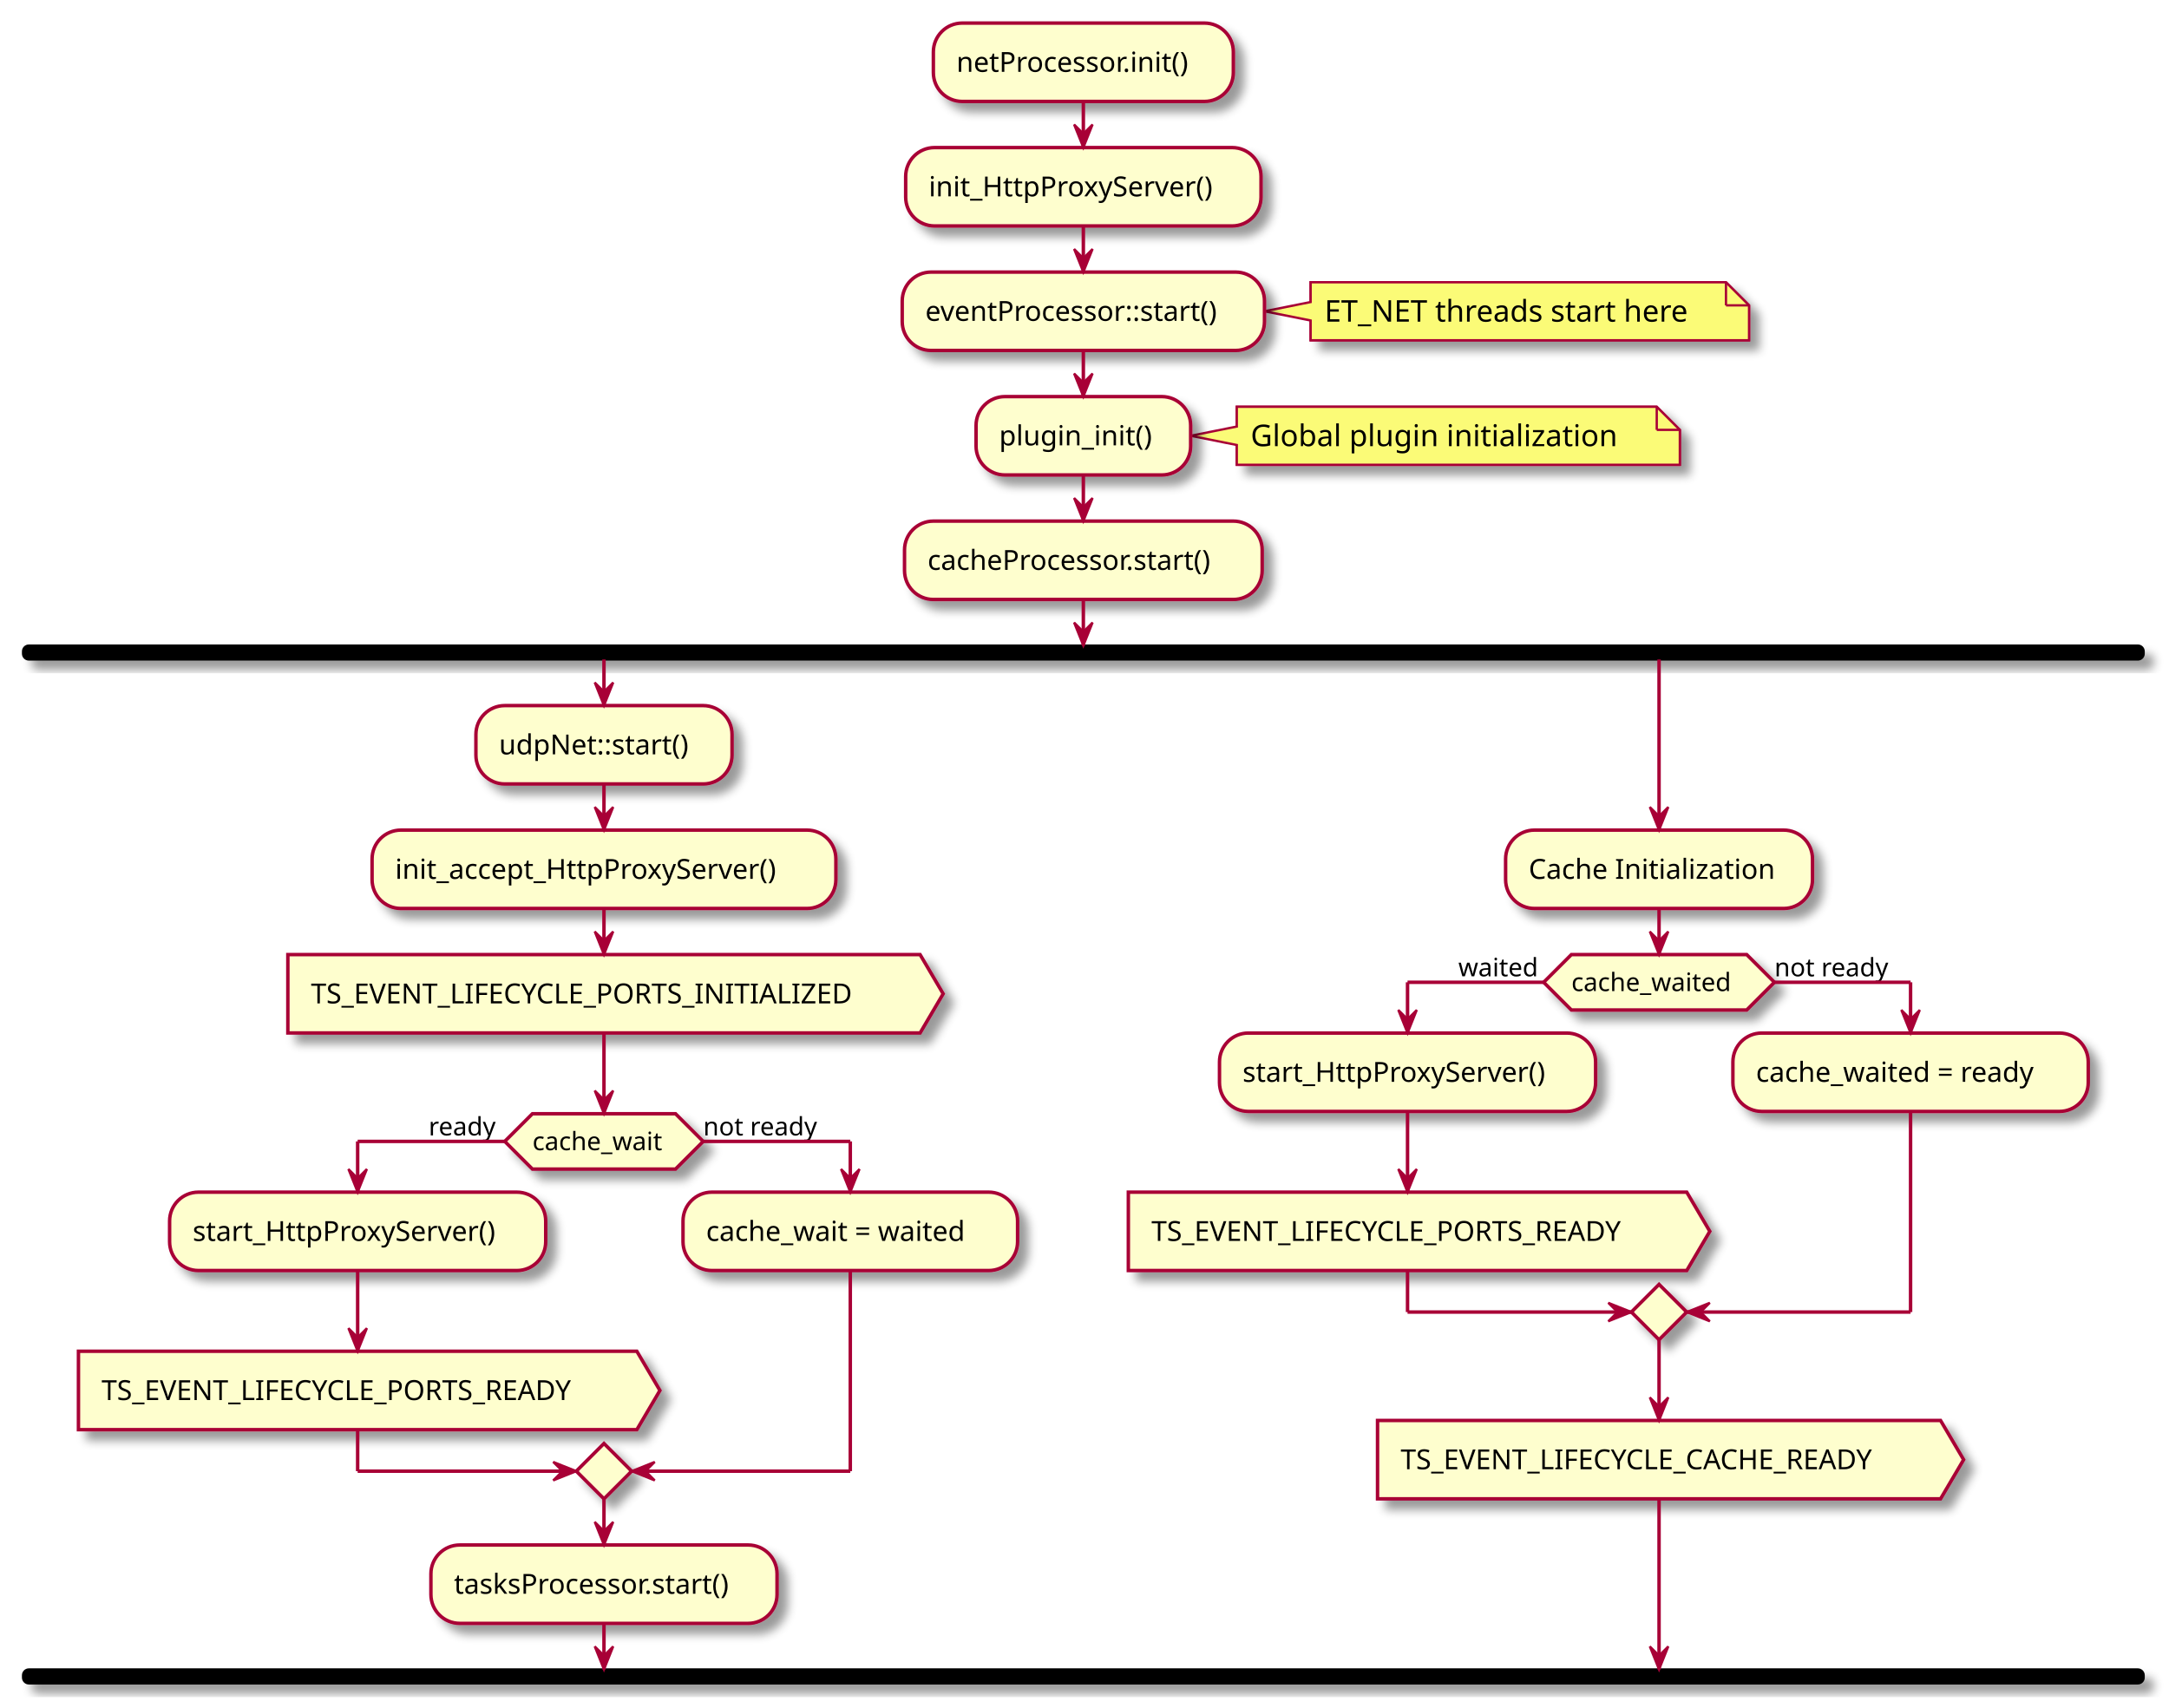
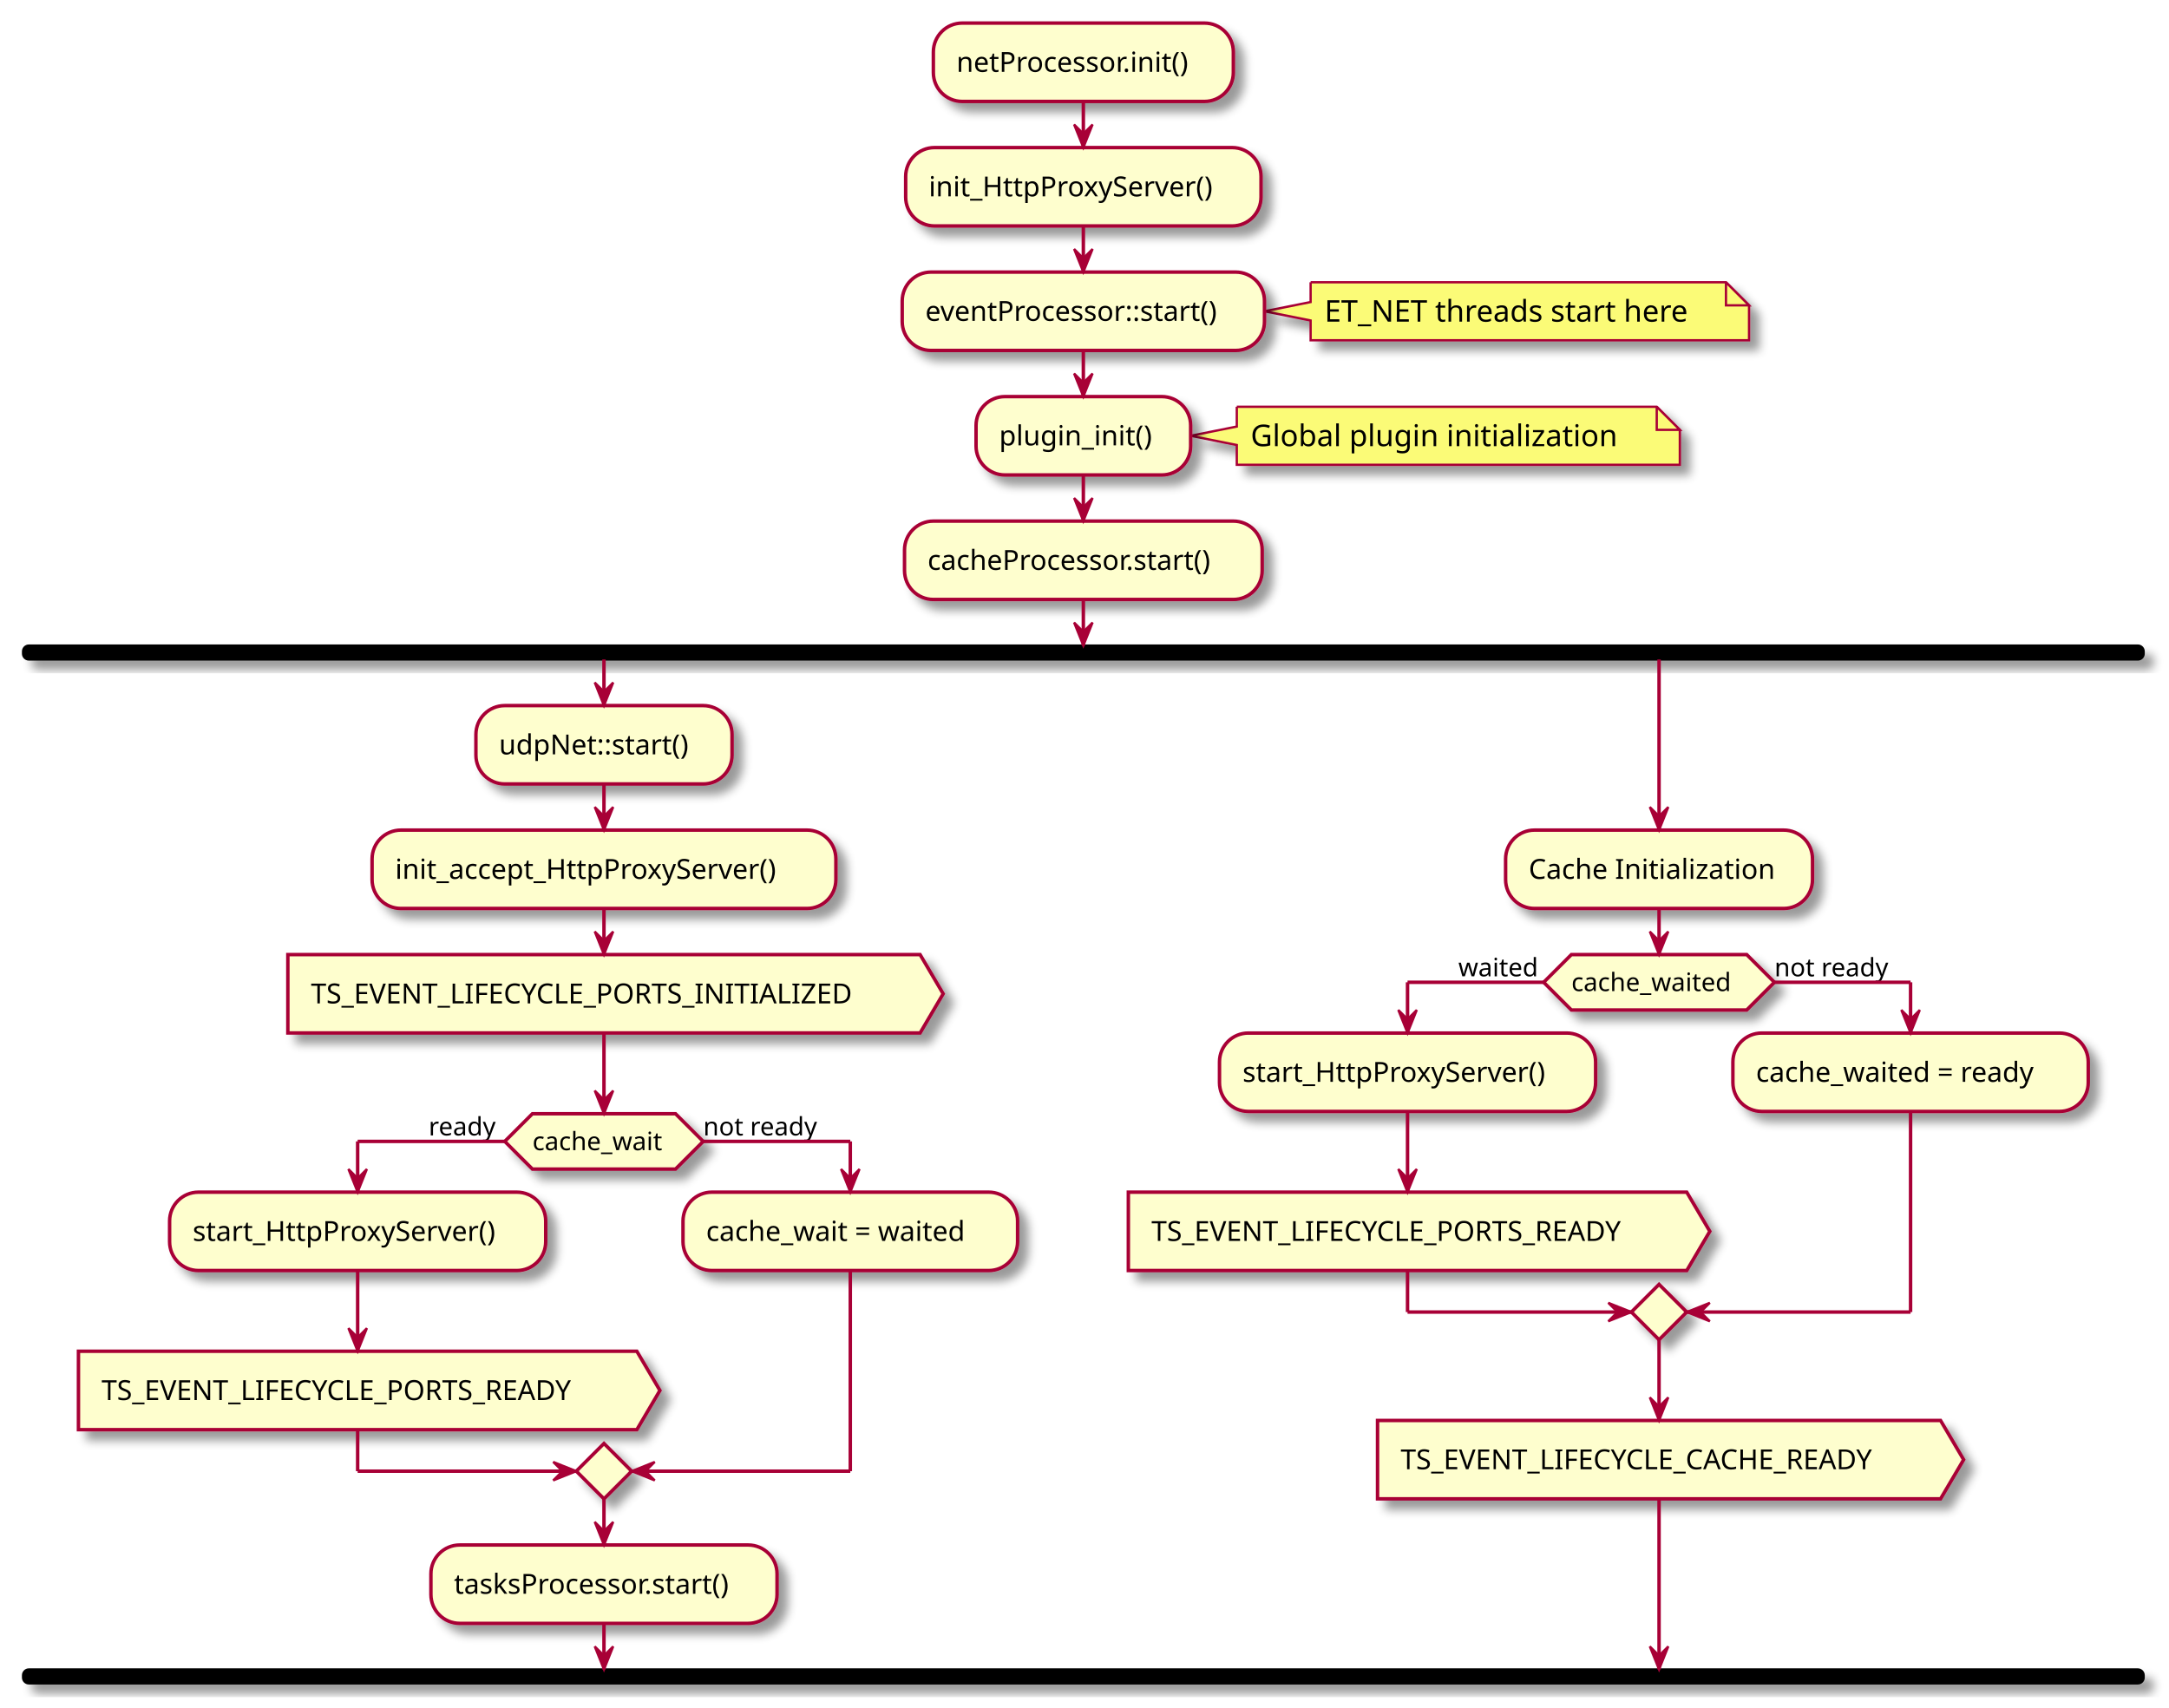
<svg xmlns="http://www.w3.org/2000/svg" contentScriptType="application/ecmascript" contentStyleType="text/css" height="740px" preserveAspectRatio="none" style="width:940px;height:740px;" version="1.1" viewBox="0 0 940 740" width="940px" zoomAndPan="magnify">
  <defs>
    <filter height="300%" id="f9jzlw0ypdebc" width="300%" x="-1" y="-1">
      <feGaussianBlur result="blurOut" stdDeviation="2.0" />
      <feColorMatrix in="blurOut" result="blurOut2" type="matrix" values="0 0 0 0 0 0 0 0 0 0 0 0 0 0 0 0 0 0 .4 0" />
      <feOffset dx="4.0" dy="4.0" in="blurOut2" result="blurOut3" />
      <feBlend in="SourceGraphic" in2="blurOut3" mode="normal" />
    </filter>
  </defs>
  <g>
    <rect fill="#FEFECE" filter="url(#f9jzlw0ypdebc)" height="33.969" rx="12.5" ry="12.5" style="stroke: #A80036; stroke-width: 1.5;" width="130" x="404.5" y="10" />
    <text fill="#000000" font-family="sans-serif" font-size="12" lengthAdjust="spacingAndGlyphs" textLength="110" x="414.5" y="31.139">netProcessor.init()</text>
    <rect fill="#FEFECE" filter="url(#f9jzlw0ypdebc)" height="33.969" rx="12.5" ry="12.5" style="stroke: #A80036; stroke-width: 1.5;" width="154" x="392.5" y="63.969" />
    <text fill="#000000" font-family="sans-serif" font-size="12" lengthAdjust="spacingAndGlyphs" textLength="134" x="402.5" y="85.107">init_HttpProxyServer()</text>
-     <polygon fill="#FBFB77" filter="url(#f9jzlw0ypdebc)" points="568,122.356,568,147.488,758,147.488,758,132.356,748,122.356,568,122.356" style="stroke: #A80036; stroke-width: 1.0;" />
-     <polygon fill="#FBFB77" points="568,122.356,568,130.922,548,134.922,568,138.922,568,147.488,758,147.488,758,132.356,748,122.356,568,122.356" style="stroke: #A80036; stroke-width: 1.0;" />
-     <line style="stroke: #A80036; stroke-width: 1.0;" x1="748" x2="748" y1="122.356" y2="132.356" />
-     <line style="stroke: #A80036; stroke-width: 1.0;" x1="758" x2="748" y1="132.356" y2="132.356" />
+     <path d="M568,122.356 L568,130.922 L548,134.922 L568,138.922 L568,147.488 A0,0 0 0 0 568,147.488 L758,147.488 A0,0 0 0 0 758,147.488 L758,132.356 L748,122.356 L568,122.356 A0,0 0 0 0 568,122.356 " fill="#FBFB77" filter="url(#f9jzlw0ypdebc)" style="stroke: #A80036; stroke-width: 1.0;" />
+     <path d="M748,122.356 L748,132.356 L758,132.356 L748,122.356 " fill="#FBFB77" style="stroke: #A80036; stroke-width: 1.0;" />
    <text fill="#000000" font-family="sans-serif" font-size="13" lengthAdjust="spacingAndGlyphs" textLength="169" x="574" y="139.422">ET_NET threads start here</text>
    <rect fill="#FEFECE" filter="url(#f9jzlw0ypdebc)" height="33.969" rx="12.5" ry="12.5" style="stroke: #A80036; stroke-width: 1.5;" width="157" x="391" y="117.938" />
    <text fill="#000000" font-family="sans-serif" font-size="12" lengthAdjust="spacingAndGlyphs" textLength="137" x="401" y="139.076">eventProcessor::start()</text>
-     <polygon fill="#FBFB77" filter="url(#f9jzlw0ypdebc)" points="536,176.324,536,201.457,728,201.457,728,186.324,718,176.324,536,176.324" style="stroke: #A80036; stroke-width: 1.0;" />
-     <polygon fill="#FBFB77" points="536,176.324,536,184.891,516,188.891,536,192.891,536,201.457,728,201.457,728,186.324,718,176.324,536,176.324" style="stroke: #A80036; stroke-width: 1.0;" />
-     <line style="stroke: #A80036; stroke-width: 1.0;" x1="718" x2="718" y1="176.324" y2="186.324" />
-     <line style="stroke: #A80036; stroke-width: 1.0;" x1="728" x2="718" y1="186.324" y2="186.324" />
+     <path d="M536,176.324 L536,184.891 L516,188.891 L536,192.891 L536,201.457 A0,0 0 0 0 536,201.457 L728,201.457 A0,0 0 0 0 728,201.457 L728,186.324 L718,176.324 L536,176.324 A0,0 0 0 0 536,176.324 " fill="#FBFB77" filter="url(#f9jzlw0ypdebc)" style="stroke: #A80036; stroke-width: 1.0;" />
+     <path d="M718,176.324 L718,186.324 L728,186.324 L718,176.324 " fill="#FBFB77" style="stroke: #A80036; stroke-width: 1.0;" />
    <text fill="#000000" font-family="sans-serif" font-size="13" lengthAdjust="spacingAndGlyphs" textLength="171" x="542" y="193.391">Global plugin initialization</text>
    <rect fill="#FEFECE" filter="url(#f9jzlw0ypdebc)" height="33.969" rx="12.5" ry="12.5" style="stroke: #A80036; stroke-width: 1.5;" width="93" x="423" y="171.906" />
    <text fill="#000000" font-family="sans-serif" font-size="12" lengthAdjust="spacingAndGlyphs" textLength="73" x="433" y="193.045">plugin_init()</text>
    <rect fill="#FEFECE" filter="url(#f9jzlw0ypdebc)" height="33.969" rx="12.5" ry="12.5" style="stroke: #A80036; stroke-width: 1.5;" width="155" x="392" y="225.875" />
    <text fill="#000000" font-family="sans-serif" font-size="12" lengthAdjust="spacingAndGlyphs" textLength="135" x="402" y="247.014">cacheProcessor.start()</text>
    <rect fill="#000000" filter="url(#f9jzlw0ypdebc)" height="6" rx="2.5" ry="2.5" style="stroke: #000000; stroke-width: 1.0;" width="919" x="10" y="279.844" />
    <rect fill="#FEFECE" filter="url(#f9jzlw0ypdebc)" height="33.969" rx="12.5" ry="12.5" style="stroke: #A80036; stroke-width: 1.5;" width="111" x="206.25" y="305.844" />
    <text fill="#000000" font-family="sans-serif" font-size="12" lengthAdjust="spacingAndGlyphs" textLength="91" x="216.25" y="326.982">udpNet::start()</text>
    <rect fill="#FEFECE" filter="url(#f9jzlw0ypdebc)" height="33.969" rx="12.5" ry="12.5" style="stroke: #A80036; stroke-width: 1.5;" width="201" x="161.25" y="359.812" />
    <text fill="#000000" font-family="sans-serif" font-size="12" lengthAdjust="spacingAndGlyphs" textLength="181" x="171.25" y="380.951">init_accept_HttpProxyServer()</text>
    <polygon fill="#FEFECE" filter="url(#f9jzlw0ypdebc)" points="124.75,413.781,398.75,413.781,408.75,430.766,398.75,447.75,124.75,447.75" style="stroke: #A80036; stroke-width: 1.5;" />
    <text fill="#000000" font-family="sans-serif" font-size="12" lengthAdjust="spacingAndGlyphs" textLength="254" x="134.75" y="434.92">TS_EVENT_LIFECYCLE_PORTS_INITIALIZED</text>
    <polygon fill="#FEFECE" filter="url(#f9jzlw0ypdebc)" points="230.75,482.75,292.75,482.75,304.75,494.75,292.75,506.75,230.75,506.75,218.75,494.75,230.75,482.75" style="stroke: #A80036; stroke-width: 1.5;" />
    <text fill="#000000" font-family="sans-serif" font-size="11" lengthAdjust="spacingAndGlyphs" textLength="62" x="230.75" y="498.558">cache_wait</text>
    <text fill="#000000" font-family="sans-serif" font-size="11" lengthAdjust="spacingAndGlyphs" textLength="33" x="185.75" y="492.156">ready</text>
    <text fill="#000000" font-family="sans-serif" font-size="11" lengthAdjust="spacingAndGlyphs" textLength="55" x="304.75" y="492.156">not ready</text>
    <rect fill="#FEFECE" filter="url(#f9jzlw0ypdebc)" height="33.969" rx="12.5" ry="12.5" style="stroke: #A80036; stroke-width: 1.5;" width="163" x="73.5" y="516.75" />
    <text fill="#000000" font-family="sans-serif" font-size="12" lengthAdjust="spacingAndGlyphs" textLength="143" x="83.5" y="537.889">start_HttpProxyServer()</text>
    <polygon fill="#FEFECE" filter="url(#f9jzlw0ypdebc)" points="34,585.719,276,585.719,286,602.703,276,619.688,34,619.688" style="stroke: #A80036; stroke-width: 1.5;" />
    <text fill="#000000" font-family="sans-serif" font-size="12" lengthAdjust="spacingAndGlyphs" textLength="222" x="44" y="606.857">TS_EVENT_LIFECYCLE_PORTS_READY</text>
    <rect fill="#FEFECE" filter="url(#f9jzlw0ypdebc)" height="33.969" rx="12.5" ry="12.5" style="stroke: #A80036; stroke-width: 1.5;" width="145" x="296" y="516.75" />
    <text fill="#000000" font-family="sans-serif" font-size="12" lengthAdjust="spacingAndGlyphs" textLength="125" x="306" y="537.889">cache_wait = waited</text>
    <polygon fill="#FEFECE" filter="url(#f9jzlw0ypdebc)" points="261.75,625.688,273.75,637.688,261.75,649.688,249.75,637.688,261.75,625.688" style="stroke: #A80036; stroke-width: 1.5;" />
    <rect fill="#FEFECE" filter="url(#f9jzlw0ypdebc)" height="33.969" rx="12.5" ry="12.5" style="stroke: #A80036; stroke-width: 1.5;" width="150" x="186.75" y="669.688" />
    <text fill="#000000" font-family="sans-serif" font-size="12" lengthAdjust="spacingAndGlyphs" textLength="130" x="196.75" y="690.826">tasksProcessor.start()</text>
    <rect fill="#FEFECE" filter="url(#f9jzlw0ypdebc)" height="33.969" rx="12.5" ry="12.5" style="stroke: #A80036; stroke-width: 1.5;" width="133" x="652.5" y="359.812" />
    <text fill="#000000" font-family="sans-serif" font-size="12" lengthAdjust="spacingAndGlyphs" textLength="113" x="662.5" y="380.951">Cache Initialization</text>
    <polygon fill="#FEFECE" filter="url(#f9jzlw0ypdebc)" points="681,413.781,757,413.781,769,425.781,757,437.781,681,437.781,669,425.781,681,413.781" style="stroke: #A80036; stroke-width: 1.5;" />
    <text fill="#000000" font-family="sans-serif" font-size="11" lengthAdjust="spacingAndGlyphs" textLength="76" x="681" y="429.589">cache_waited</text>
    <text fill="#000000" font-family="sans-serif" font-size="11" lengthAdjust="spacingAndGlyphs" textLength="37" x="632" y="423.187">waited</text>
    <text fill="#000000" font-family="sans-serif" font-size="11" lengthAdjust="spacingAndGlyphs" textLength="55" x="769" y="423.187">not ready</text>
    <rect fill="#FEFECE" filter="url(#f9jzlw0ypdebc)" height="33.969" rx="12.5" ry="12.5" style="stroke: #A80036; stroke-width: 1.5;" width="163" x="528.5" y="447.781" />
    <text fill="#000000" font-family="sans-serif" font-size="12" lengthAdjust="spacingAndGlyphs" textLength="143" x="538.5" y="468.92">start_HttpProxyServer()</text>
    <polygon fill="#FEFECE" filter="url(#f9jzlw0ypdebc)" points="489,516.75,731,516.75,741,533.734,731,550.719,489,550.719" style="stroke: #A80036; stroke-width: 1.5;" />
    <text fill="#000000" font-family="sans-serif" font-size="12" lengthAdjust="spacingAndGlyphs" textLength="222" x="499" y="537.889">TS_EVENT_LIFECYCLE_PORTS_READY</text>
    <rect fill="#FEFECE" filter="url(#f9jzlw0ypdebc)" height="33.969" rx="12.5" ry="12.5" style="stroke: #A80036; stroke-width: 1.5;" width="154" x="751" y="447.781" />
    <text fill="#000000" font-family="sans-serif" font-size="12" lengthAdjust="spacingAndGlyphs" textLength="134" x="761" y="468.92">cache_waited = ready</text>
    <polygon fill="#FEFECE" filter="url(#f9jzlw0ypdebc)" points="719,556.719,731,568.719,719,580.719,707,568.719,719,556.719" style="stroke: #A80036; stroke-width: 1.5;" />
    <polygon fill="#FEFECE" filter="url(#f9jzlw0ypdebc)" points="597,615.719,841,615.719,851,632.703,841,649.688,597,649.688" style="stroke: #A80036; stroke-width: 1.5;" />
    <text fill="#000000" font-family="sans-serif" font-size="12" lengthAdjust="spacingAndGlyphs" textLength="224" x="607" y="636.857">TS_EVENT_LIFECYCLE_CACHE_READY</text>
    <rect fill="#000000" filter="url(#f9jzlw0ypdebc)" height="6" rx="2.5" ry="2.5" style="stroke: #000000; stroke-width: 1.0;" width="919" x="10" y="723.656" />
    <line style="stroke: #A80036; stroke-width: 1.5;" x1="469.5" x2="469.5" y1="43.969" y2="63.969" />
    <polygon fill="#A80036" points="465.5,53.969,469.5,63.969,473.5,53.969,469.5,57.969" style="stroke: #A80036; stroke-width: 1.0;" />
    <line style="stroke: #A80036; stroke-width: 1.5;" x1="469.5" x2="469.5" y1="97.938" y2="117.938" />
    <polygon fill="#A80036" points="465.5,107.938,469.5,117.938,473.5,107.938,469.5,111.938" style="stroke: #A80036; stroke-width: 1.0;" />
    <line style="stroke: #A80036; stroke-width: 1.5;" x1="469.5" x2="469.5" y1="151.906" y2="171.906" />
    <polygon fill="#A80036" points="465.5,161.906,469.5,171.906,473.5,161.906,469.5,165.906" style="stroke: #A80036; stroke-width: 1.0;" />
    <line style="stroke: #A80036; stroke-width: 1.5;" x1="469.5" x2="469.5" y1="205.875" y2="225.875" />
    <polygon fill="#A80036" points="465.5,215.875,469.5,225.875,473.5,215.875,469.5,219.875" style="stroke: #A80036; stroke-width: 1.0;" />
    <line style="stroke: #A80036; stroke-width: 1.5;" x1="261.75" x2="261.75" y1="339.812" y2="359.812" />
    <polygon fill="#A80036" points="257.75,349.812,261.75,359.812,265.75,349.812,261.75,353.812" style="stroke: #A80036; stroke-width: 1.0;" />
    <line style="stroke: #A80036; stroke-width: 1.5;" x1="261.75" x2="261.75" y1="393.781" y2="413.781" />
    <polygon fill="#A80036" points="257.75,403.781,261.75,413.781,265.75,403.781,261.75,407.781" style="stroke: #A80036; stroke-width: 1.0;" />
    <line style="stroke: #A80036; stroke-width: 1.5;" x1="155" x2="155" y1="550.719" y2="585.719" />
    <polygon fill="#A80036" points="151,575.719,155,585.719,159,575.719,155,579.719" style="stroke: #A80036; stroke-width: 1.0;" />
    <line style="stroke: #A80036; stroke-width: 1.5;" x1="218.75" x2="155" y1="494.75" y2="494.75" />
    <line style="stroke: #A80036; stroke-width: 1.5;" x1="155" x2="155" y1="494.75" y2="516.75" />
    <polygon fill="#A80036" points="151,506.75,155,516.75,159,506.75,155,510.75" style="stroke: #A80036; stroke-width: 1.0;" />
    <line style="stroke: #A80036; stroke-width: 1.5;" x1="304.75" x2="368.5" y1="494.75" y2="494.75" />
    <line style="stroke: #A80036; stroke-width: 1.5;" x1="368.5" x2="368.5" y1="494.75" y2="516.75" />
    <polygon fill="#A80036" points="364.5,506.75,368.5,516.75,372.5,506.75,368.5,510.75" style="stroke: #A80036; stroke-width: 1.0;" />
    <line style="stroke: #A80036; stroke-width: 1.5;" x1="155" x2="155" y1="619.688" y2="637.688" />
    <line style="stroke: #A80036; stroke-width: 1.5;" x1="155" x2="249.75" y1="637.688" y2="637.688" />
    <polygon fill="#A80036" points="239.75,633.688,249.75,637.688,239.75,641.688,243.75,637.688" style="stroke: #A80036; stroke-width: 1.0;" />
    <line style="stroke: #A80036; stroke-width: 1.5;" x1="368.5" x2="368.5" y1="550.719" y2="637.688" />
    <line style="stroke: #A80036; stroke-width: 1.5;" x1="368.5" x2="273.75" y1="637.688" y2="637.688" />
    <polygon fill="#A80036" points="283.75,633.688,273.75,637.688,283.75,641.688,279.75,637.688" style="stroke: #A80036; stroke-width: 1.0;" />
    <line style="stroke: #A80036; stroke-width: 1.5;" x1="261.75" x2="261.75" y1="447.75" y2="482.75" />
    <polygon fill="#A80036" points="257.75,472.75,261.75,482.75,265.75,472.75,261.75,476.75" style="stroke: #A80036; stroke-width: 1.0;" />
    <line style="stroke: #A80036; stroke-width: 1.5;" x1="261.75" x2="261.75" y1="649.688" y2="669.688" />
    <polygon fill="#A80036" points="257.75,659.688,261.75,669.688,265.75,659.688,261.75,663.688" style="stroke: #A80036; stroke-width: 1.0;" />
    <line style="stroke: #A80036; stroke-width: 1.5;" x1="610" x2="610" y1="481.75" y2="516.75" />
    <polygon fill="#A80036" points="606,506.75,610,516.75,614,506.75,610,510.75" style="stroke: #A80036; stroke-width: 1.0;" />
    <line style="stroke: #A80036; stroke-width: 1.5;" x1="669" x2="610" y1="425.781" y2="425.781" />
    <line style="stroke: #A80036; stroke-width: 1.5;" x1="610" x2="610" y1="425.781" y2="447.781" />
    <polygon fill="#A80036" points="606,437.781,610,447.781,614,437.781,610,441.781" style="stroke: #A80036; stroke-width: 1.0;" />
    <line style="stroke: #A80036; stroke-width: 1.5;" x1="769" x2="828" y1="425.781" y2="425.781" />
    <line style="stroke: #A80036; stroke-width: 1.5;" x1="828" x2="828" y1="425.781" y2="447.781" />
    <polygon fill="#A80036" points="824,437.781,828,447.781,832,437.781,828,441.781" style="stroke: #A80036; stroke-width: 1.0;" />
    <line style="stroke: #A80036; stroke-width: 1.5;" x1="610" x2="610" y1="550.719" y2="568.719" />
    <line style="stroke: #A80036; stroke-width: 1.5;" x1="610" x2="707" y1="568.719" y2="568.719" />
    <polygon fill="#A80036" points="697,564.719,707,568.719,697,572.719,701,568.719" style="stroke: #A80036; stroke-width: 1.0;" />
    <line style="stroke: #A80036; stroke-width: 1.5;" x1="828" x2="828" y1="481.75" y2="568.719" />
    <line style="stroke: #A80036; stroke-width: 1.5;" x1="828" x2="731" y1="568.719" y2="568.719" />
    <polygon fill="#A80036" points="741,564.719,731,568.719,741,572.719,737,568.719" style="stroke: #A80036; stroke-width: 1.0;" />
    <line style="stroke: #A80036; stroke-width: 1.5;" x1="719" x2="719" y1="393.781" y2="413.781" />
    <polygon fill="#A80036" points="715,403.781,719,413.781,723,403.781,719,407.781" style="stroke: #A80036; stroke-width: 1.0;" />
    <line style="stroke: #A80036; stroke-width: 1.5;" x1="719" x2="719" y1="580.719" y2="615.719" />
    <polygon fill="#A80036" points="715,605.719,719,615.719,723,605.719,719,609.719" style="stroke: #A80036; stroke-width: 1.0;" />
    <line style="stroke: #A80036; stroke-width: 1.5;" x1="261.75" x2="261.75" y1="285.844" y2="305.844" />
    <polygon fill="#A80036" points="257.75,295.844,261.75,305.844,265.75,295.844,261.75,299.844" style="stroke: #A80036; stroke-width: 1.0;" />
    <line style="stroke: #A80036; stroke-width: 1.5;" x1="719" x2="719" y1="285.844" y2="359.812" />
    <polygon fill="#A80036" points="715,349.812,719,359.812,723,349.812,719,353.812" style="stroke: #A80036; stroke-width: 1.0;" />
    <line style="stroke: #A80036; stroke-width: 1.5;" x1="261.75" x2="261.75" y1="703.656" y2="723.656" />
    <polygon fill="#A80036" points="257.75,713.656,261.75,723.656,265.75,713.656,261.75,717.656" style="stroke: #A80036; stroke-width: 1.0;" />
    <line style="stroke: #A80036; stroke-width: 1.5;" x1="719" x2="719" y1="649.688" y2="723.656" />
    <polygon fill="#A80036" points="715,713.656,719,723.656,723,713.656,719,717.656" style="stroke: #A80036; stroke-width: 1.0;" />
    <line style="stroke: #A80036; stroke-width: 1.5;" x1="469.5" x2="469.5" y1="259.844" y2="279.844" />
    <polygon fill="#A80036" points="465.5,269.844,469.5,279.844,473.5,269.844,469.5,273.844" style="stroke: #A80036; stroke-width: 1.0;" />
  </g>
</svg>
